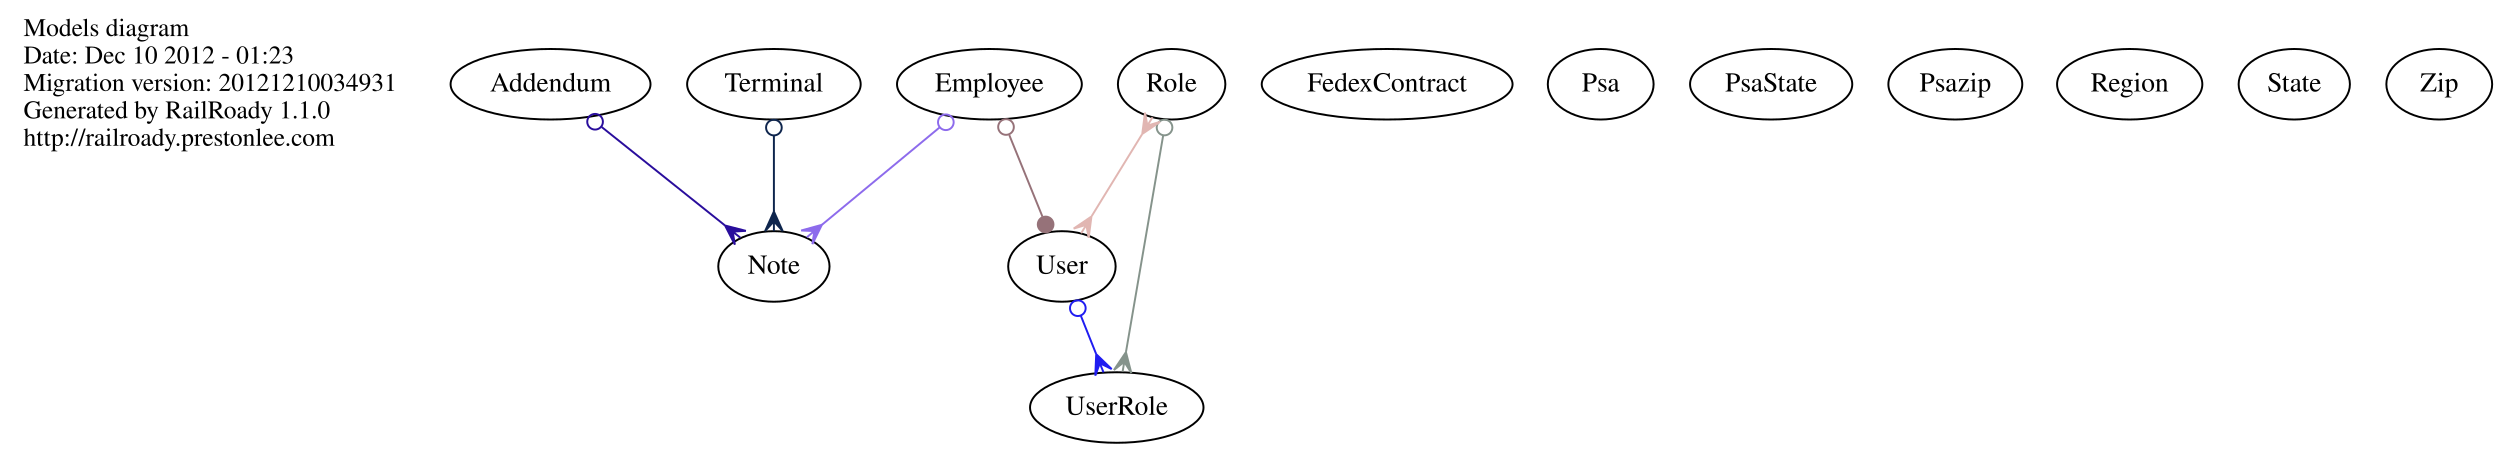
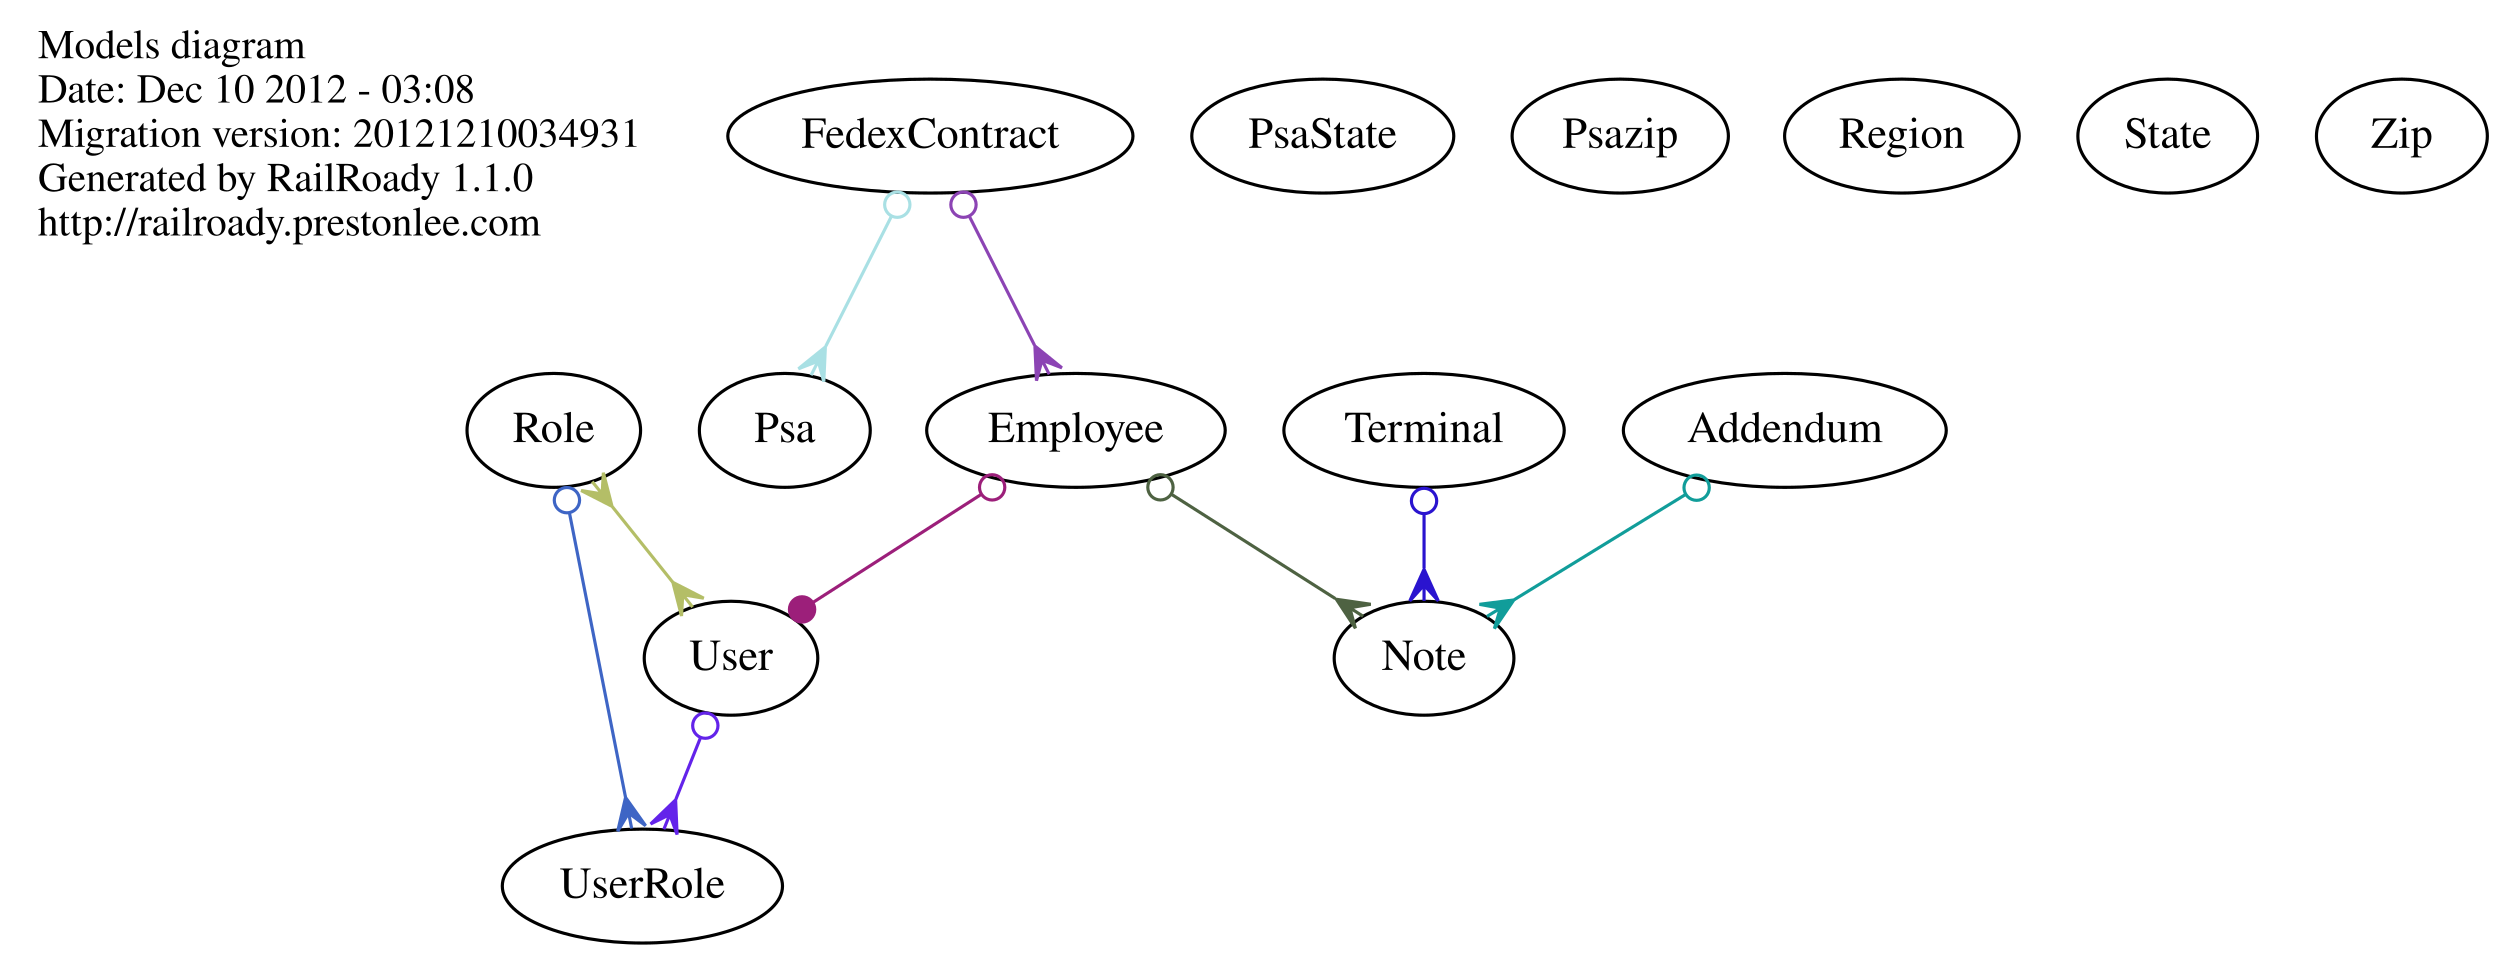
- <svg xmlns="http://www.w3.org/2000/svg" width="1276pt" height="230pt" viewBox="0.00 0.00 1276.00 230.00">
-   <g id="graph0" class="graph" transform="scale(1 1) rotate(0) translate(4 226)">
-     <polygon fill="white" stroke="white" points="-4,5 -4,-226 1273,-226 1273,5 -4,5" />
+ <svg xmlns="http://www.w3.org/2000/svg" width="790pt" height="302pt" viewBox="0.00 0.00 790.00 302.00">
+   <g id="graph0" class="graph" transform="scale(1 1) rotate(0) translate(4 298)">
+     <polygon fill="white" stroke="white" points="-4,5 -4,-298 787,-298 787,5 -4,5" />
    <g id="node1" class="node">
-       <text text-anchor="start" x="8" y="-207.6" font-family="Times,serif" font-size="13.00">Models diagram</text>
-       <text text-anchor="start" x="8" y="-193.6" font-family="Times,serif" font-size="13.00">Date: Dec 10 2012 - 01:23</text>
-       <text text-anchor="start" x="8" y="-179.6" font-family="Times,serif" font-size="13.00">Migration version: 20121210034931</text>
-       <text text-anchor="start" x="8" y="-165.6" font-family="Times,serif" font-size="13.00">Generated by RailRoady 1.1.0</text>
-       <text text-anchor="start" x="8" y="-151.6" font-family="Times,serif" font-size="13.00">http://railroady.prestonlee.com</text>
+       <text text-anchor="start" x="8" y="-279.6" font-family="Times,serif" font-size="13.00">Models diagram</text>
+       <text text-anchor="start" x="8" y="-265.6" font-family="Times,serif" font-size="13.00">Date: Dec 10 2012 - 03:08</text>
+       <text text-anchor="start" x="8" y="-251.6" font-family="Times,serif" font-size="13.00">Migration version: 20121210034931</text>
+       <text text-anchor="start" x="8" y="-237.6" font-family="Times,serif" font-size="13.00">Generated by RailRoady 1.1.0</text>
+       <text text-anchor="start" x="8" y="-223.6" font-family="Times,serif" font-size="13.00">http://railroady.prestonlee.com</text>
    </g>
    <g id="node2" class="node">
-       <ellipse fill="none" stroke="black" cx="277" cy="-183" rx="51.019" ry="18" />
-       <text text-anchor="middle" x="277" y="-179.3" font-family="Times,serif" font-size="14.00">Addendum</text>
+       <ellipse fill="none" stroke="black" cx="560" cy="-162" rx="51.019" ry="18" />
+       <text text-anchor="middle" x="560" y="-158.3" font-family="Times,serif" font-size="14.00">Addendum</text>
    </g>
    <g id="node5" class="node">
-       <ellipse fill="none" stroke="black" cx="391" cy="-90" rx="28.395" ry="18" />
-       <text text-anchor="middle" x="391" y="-86.3" font-family="Times,serif" font-size="14.00">Note</text>
+       <ellipse fill="none" stroke="black" cx="446" cy="-90" rx="28.395" ry="18" />
+       <text text-anchor="middle" x="446" y="-86.3" font-family="Times,serif" font-size="14.00">Note</text>
    </g>
    <g id="edge1" class="edge">
-       <path fill="none" stroke="#290d9c" d="M303.042,-161.212C321.886,-146.17 347.209,-125.956 365.845,-111.08" />
-       <ellipse fill="none" stroke="#290d9c" cx="299.723" cy="-163.861" rx="4" ry="4" />
-       <polygon fill="#290d9c" stroke="#290d9c" points="366.074,-110.897 376.697,-108.175 369.982,-107.778 373.89,-104.658 373.89,-104.658 373.89,-104.658 369.982,-107.778 371.082,-101.141 366.074,-110.897 366.074,-110.897" />
+       <path fill="none" stroke="#119d9a" d="M528.693,-141.777C511.764,-131.381 491.01,-118.638 474.529,-108.518" />
+       <ellipse fill="none" stroke="#119d9a" cx="532.135" cy="-143.89" rx="4" ry="4" />
+       <polygon fill="#119d9a" stroke="#119d9a" points="474.386,-108.43 468.219,-99.363 470.125,-105.814 465.864,-103.197 465.864,-103.197 465.864,-103.197 470.125,-105.814 463.51,-107.032 474.386,-108.43 474.386,-108.43" />
    </g>
    <g id="node3" class="node">
-       <ellipse fill="none" stroke="black" cx="501" cy="-183" rx="47.169" ry="18" />
-       <text text-anchor="middle" x="501" y="-179.3" font-family="Times,serif" font-size="14.00">Employee</text>
+       <ellipse fill="none" stroke="black" cx="336" cy="-162" rx="47.169" ry="18" />
+       <text text-anchor="middle" x="336" y="-158.3" font-family="Times,serif" font-size="14.00">Employee</text>
    </g>
    <g id="edge2" class="edge">
-       <path fill="none" stroke="#8d6bec" d="M475.651,-161.029C457.573,-146.074 433.398,-126.075 415.512,-111.278" />
-       <ellipse fill="none" stroke="#8d6bec" cx="478.757" cy="-163.599" rx="4" ry="4" />
-       <polygon fill="#8d6bec" stroke="#8d6bec" points="415.487,-111.257 410.65,-101.416 411.634,-108.07 407.781,-104.883 407.781,-104.883 407.781,-104.883 411.634,-108.07 404.913,-108.35 415.487,-111.257 415.487,-111.257" />
+       <path fill="none" stroke="#4e6242" d="M366.191,-141.788C382.346,-131.507 402.115,-118.927 417.936,-108.859" />
+       <ellipse fill="none" stroke="#4e6242" cx="362.703" cy="-144.007" rx="4" ry="4" />
+       <polygon fill="#4e6242" stroke="#4e6242" points="418.301,-108.627 429.153,-107.055 422.519,-105.943 426.737,-103.258 426.737,-103.258 426.737,-103.258 422.519,-105.943 424.321,-99.462 418.301,-108.627 418.301,-108.627" />
    </g>
    <g id="node13" class="node">
-       <ellipse fill="none" stroke="black" cx="538" cy="-90" rx="27.422" ry="18" />
-       <text text-anchor="middle" x="538" y="-86.3" font-family="Times,serif" font-size="14.00">User</text>
+       <ellipse fill="none" stroke="black" cx="227" cy="-90" rx="27.422" ry="18" />
+       <text text-anchor="middle" x="227" y="-86.3" font-family="Times,serif" font-size="14.00">User</text>
    </g>
    <g id="edge3" class="edge">
-       <path fill="none" stroke="#967279" d="M511.121,-157.107C516.407,-144.108 522.849,-128.264 528.101,-115.346" />
-       <ellipse fill="none" stroke="#967279" cx="509.466" cy="-161.178" rx="4" ry="4" />
-       <ellipse fill="#967279" stroke="#967279" cx="529.69" cy="-111.438" rx="4" ry="4" />
+       <path fill="none" stroke="#9c1f7a" d="M306.084,-141.788C289.477,-131.123 269.016,-117.983 253.068,-107.741" />
+       <ellipse fill="none" stroke="#9c1f7a" cx="309.518" cy="-143.993" rx="4" ry="4" />
+       <ellipse fill="#9c1f7a" stroke="#9c1f7a" cx="249.453" cy="-105.42" rx="4" ry="4" />
    </g>
    <g id="node4" class="node">
-       <ellipse fill="none" stroke="black" cx="704" cy="-183" rx="64.017" ry="18" />
-       <text text-anchor="middle" x="704" y="-179.3" font-family="Times,serif" font-size="14.00">FedexContract</text>
+       <ellipse fill="none" stroke="black" cx="290" cy="-255" rx="64.017" ry="18" />
+       <text text-anchor="middle" x="290" y="-251.3" font-family="Times,serif" font-size="14.00">FedexContract</text>
+     </g>
+     <g id="edge4" class="edge">
+       <path fill="none" stroke="#8c44b4" d="M302.365,-229.538C308.715,-216.976 316.452,-201.672 322.903,-188.909" />
+       <ellipse fill="none" stroke="#8c44b4" cx="300.457" cy="-233.314" rx="4" ry="4" />
+       <polygon fill="#8c44b4" stroke="#8c44b4" points="323.031,-188.657 331.558,-181.762 325.286,-184.194 327.542,-179.732 327.542,-179.732 327.542,-179.732 325.286,-184.194 323.526,-177.702 323.031,-188.657 323.031,-188.657" />
    </g>
    <g id="node6" class="node">
-       <ellipse fill="none" stroke="black" cx="813" cy="-183" rx="27" ry="18" />
-       <text text-anchor="middle" x="813" y="-179.3" font-family="Times,serif" font-size="14.00">Psa</text>
+       <ellipse fill="none" stroke="black" cx="244" cy="-162" rx="27" ry="18" />
+       <text text-anchor="middle" x="244" y="-158.3" font-family="Times,serif" font-size="14.00">Psa</text>
+     </g>
+     <g id="edge5" class="edge">
+       <path fill="none" stroke="#a9e0e4" d="M277.61,-229.489C271.217,-216.842 263.423,-201.423 256.95,-188.619" />
+       <ellipse fill="none" stroke="#a9e0e4" cx="279.543" cy="-233.314" rx="4" ry="4" />
+       <polygon fill="#a9e0e4" stroke="#a9e0e4" points="256.815,-188.351 256.32,-177.397 254.559,-183.889 252.304,-179.427 252.304,-179.427 252.304,-179.427 254.559,-183.889 248.288,-181.457 256.815,-188.351 256.815,-188.351" />
    </g>
    <g id="node7" class="node">
-       <ellipse fill="none" stroke="black" cx="900" cy="-183" rx="41.394" ry="18" />
-       <text text-anchor="middle" x="900" y="-179.3" font-family="Times,serif" font-size="14.00">PsaState</text>
+       <ellipse fill="none" stroke="black" cx="414" cy="-255" rx="41.394" ry="18" />
+       <text text-anchor="middle" x="414" y="-251.3" font-family="Times,serif" font-size="14.00">PsaState</text>
    </g>
    <g id="node8" class="node">
-       <ellipse fill="none" stroke="black" cx="994" cy="-183" rx="34.171" ry="18" />
-       <text text-anchor="middle" x="994" y="-179.3" font-family="Times,serif" font-size="14.00">Psazip</text>
+       <ellipse fill="none" stroke="black" cx="508" cy="-255" rx="34.171" ry="18" />
+       <text text-anchor="middle" x="508" y="-251.3" font-family="Times,serif" font-size="14.00">Psazip</text>
    </g>
    <g id="node9" class="node">
-       <ellipse fill="none" stroke="black" cx="1083" cy="-183" rx="37.07" ry="18" />
-       <text text-anchor="middle" x="1083" y="-179.3" font-family="Times,serif" font-size="14.00">Region</text>
+       <ellipse fill="none" stroke="black" cx="597" cy="-255" rx="37.07" ry="18" />
+       <text text-anchor="middle" x="597" y="-251.3" font-family="Times,serif" font-size="14.00">Region</text>
    </g>
    <g id="node10" class="node">
-       <ellipse fill="none" stroke="black" cx="594" cy="-183" rx="27.422" ry="18" />
-       <text text-anchor="middle" x="594" y="-179.3" font-family="Times,serif" font-size="14.00">Role</text>
+       <ellipse fill="none" stroke="black" cx="171" cy="-162" rx="27.422" ry="18" />
+       <text text-anchor="middle" x="171" y="-158.3" font-family="Times,serif" font-size="14.00">Role</text>
    </g>
    <g id="node14" class="node">
-       <ellipse fill="none" stroke="black" cx="566" cy="-18" rx="44.271" ry="18" />
-       <text text-anchor="middle" x="566" y="-14.3" font-family="Times,serif" font-size="14.00">UserRole</text>
+       <ellipse fill="none" stroke="black" cx="199" cy="-18" rx="44.271" ry="18" />
+       <text text-anchor="middle" x="199" y="-14.3" font-family="Times,serif" font-size="14.00">UserRole</text>
    </g>
-     <g id="edge4" class="edge">
-       <path fill="none" stroke="#85938b" d="M589.696,-156.945C584.567,-127.085 576.025,-77.36 570.719,-46.473" />
-       <ellipse fill="none" stroke="#85938b" cx="590.379" cy="-160.922" rx="4" ry="4" />
-       <polygon fill="#85938b" stroke="#85938b" points="570.681,-46.252 573.423,-35.635 569.835,-41.325 568.988,-36.397 568.988,-36.397 568.988,-36.397 569.835,-41.325 564.553,-37.159 570.681,-46.252 570.681,-46.252" />
+     <g id="edge6" class="edge">
+       <path fill="none" stroke="#3e65c5" d="M175.944,-135.929C180.913,-110.725 188.55,-71.994 193.657,-46.095" />
+       <ellipse fill="none" stroke="#3e65c5" cx="175.151" cy="-139.947" rx="4" ry="4" />
+       <polygon fill="#3e65c5" stroke="#3e65c5" points="193.676,-46 200.026,-37.06 194.643,-41.095 195.611,-36.189 195.611,-36.189 195.611,-36.189 194.643,-41.095 191.196,-35.319 193.676,-46 193.676,-46" />
    </g>
-     <g id="edge5" class="edge">
-       <path fill="none" stroke="#e1b6b2" d="M578.805,-157.307C570.873,-144.419 561.195,-128.692 553.255,-115.79" />
-       <polygon fill="#e1b6b2" stroke="#e1b6b2" points="579.005,-157.632 580.413,-168.507 581.625,-161.891 584.246,-166.149 584.246,-166.149 584.246,-166.149 581.625,-161.891 588.078,-163.791 579.005,-157.632 579.005,-157.632" />
-       <polygon fill="#e1b6b2" stroke="#e1b6b2" points="553.072,-115.491 551.663,-104.616 550.451,-111.233 547.831,-106.975 547.831,-106.975 547.831,-106.975 550.451,-111.233 543.998,-109.333 553.072,-115.491 553.072,-115.491" />
+     <g id="edge7" class="edge">
+       <path fill="none" stroke="#b4be67" d="M189.502,-137.872C195.629,-130.213 202.445,-121.694 208.567,-114.041" />
+       <polygon fill="#b4be67" stroke="#b4be67" points="189.398,-138.002 179.637,-143 186.275,-141.907 183.151,-145.811 183.151,-145.811 183.151,-145.811 186.275,-141.907 186.665,-148.622 189.398,-138.002 189.398,-138.002" />
+       <polygon fill="#b4be67" stroke="#b4be67" points="208.626,-113.968 218.386,-108.97 211.749,-110.064 214.873,-106.159 214.873,-106.159 214.873,-106.159 211.749,-110.064 211.359,-103.348 208.626,-113.968 208.626,-113.968" />
    </g>
    <g id="node11" class="node">
-       <ellipse fill="none" stroke="black" cx="1167" cy="-183" rx="28.395" ry="18" />
-       <text text-anchor="middle" x="1167" y="-179.3" font-family="Times,serif" font-size="14.00">State</text>
+       <ellipse fill="none" stroke="black" cx="681" cy="-255" rx="28.395" ry="18" />
+       <text text-anchor="middle" x="681" y="-251.3" font-family="Times,serif" font-size="14.00">State</text>
    </g>
    <g id="node12" class="node">
-       <ellipse fill="none" stroke="black" cx="391" cy="-183" rx="44.295" ry="18" />
-       <text text-anchor="middle" x="391" y="-179.3" font-family="Times,serif" font-size="14.00">Terminal</text>
+       <ellipse fill="none" stroke="black" cx="446" cy="-162" rx="44.295" ry="18" />
+       <text text-anchor="middle" x="446" y="-158.3" font-family="Times,serif" font-size="14.00">Terminal</text>
    </g>
-     <g id="edge6" class="edge">
-       <path fill="none" stroke="#0e254d" d="M391,-156.729C391,-144.725 391,-130.362 391,-118.129" />
-       <ellipse fill="none" stroke="#0e254d" cx="391" cy="-160.884" rx="4" ry="4" />
-       <polygon fill="#0e254d" stroke="#0e254d" points="391,-118.04 395.5,-108.04 391,-113.04 391,-108.04 391,-108.04 391,-108.04 391,-113.04 386.5,-108.04 391,-118.04 391,-118.04" />
+     <g id="edge8" class="edge">
+       <path fill="none" stroke="#2a14cf" d="M446,-135.64C446,-130.063 446,-124.132 446,-118.476" />
+       <ellipse fill="none" stroke="#2a14cf" cx="446" cy="-139.697" rx="4" ry="4" />
+       <polygon fill="#2a14cf" stroke="#2a14cf" points="446,-118.104 450.5,-108.104 446,-113.104 446,-108.104 446,-108.104 446,-108.104 446,-113.104 441.5,-108.104 446,-118.104 446,-118.104" />
    </g>
-     <g id="edge7" class="edge">
-       <path fill="none" stroke="#1f1cf1" d="M547.689,-64.778C550.182,-58.544 552.878,-51.805 555.415,-45.463" />
-       <ellipse fill="none" stroke="#1f1cf1" cx="546.121" cy="-68.697" rx="4" ry="4" />
-       <polygon fill="#1f1cf1" stroke="#1f1cf1" points="555.504,-45.241 563.396,-37.627 557.361,-40.599 559.218,-35.956 559.218,-35.956 559.218,-35.956 557.361,-40.599 555.039,-34.285 555.504,-45.241 555.504,-45.241" />
+     <g id="edge9" class="edge">
+       <path fill="none" stroke="#6323ea" d="M217.311,-64.778C214.818,-58.544 212.122,-51.805 209.585,-45.463" />
+       <ellipse fill="none" stroke="#6323ea" cx="218.879" cy="-68.697" rx="4" ry="4" />
+       <polygon fill="#6323ea" stroke="#6323ea" points="209.496,-45.241 209.961,-34.285 207.639,-40.599 205.782,-35.956 205.782,-35.956 205.782,-35.956 207.639,-40.599 201.604,-37.627 209.496,-45.241 209.496,-45.241" />
    </g>
    <g id="node15" class="node">
-       <ellipse fill="none" stroke="black" cx="1241" cy="-183" rx="27" ry="18" />
-       <text text-anchor="middle" x="1241" y="-179.3" font-family="Times,serif" font-size="14.00">Zip</text>
+       <ellipse fill="none" stroke="black" cx="755" cy="-255" rx="27" ry="18" />
+       <text text-anchor="middle" x="755" y="-251.3" font-family="Times,serif" font-size="14.00">Zip</text>
    </g>
  </g>
</svg>
